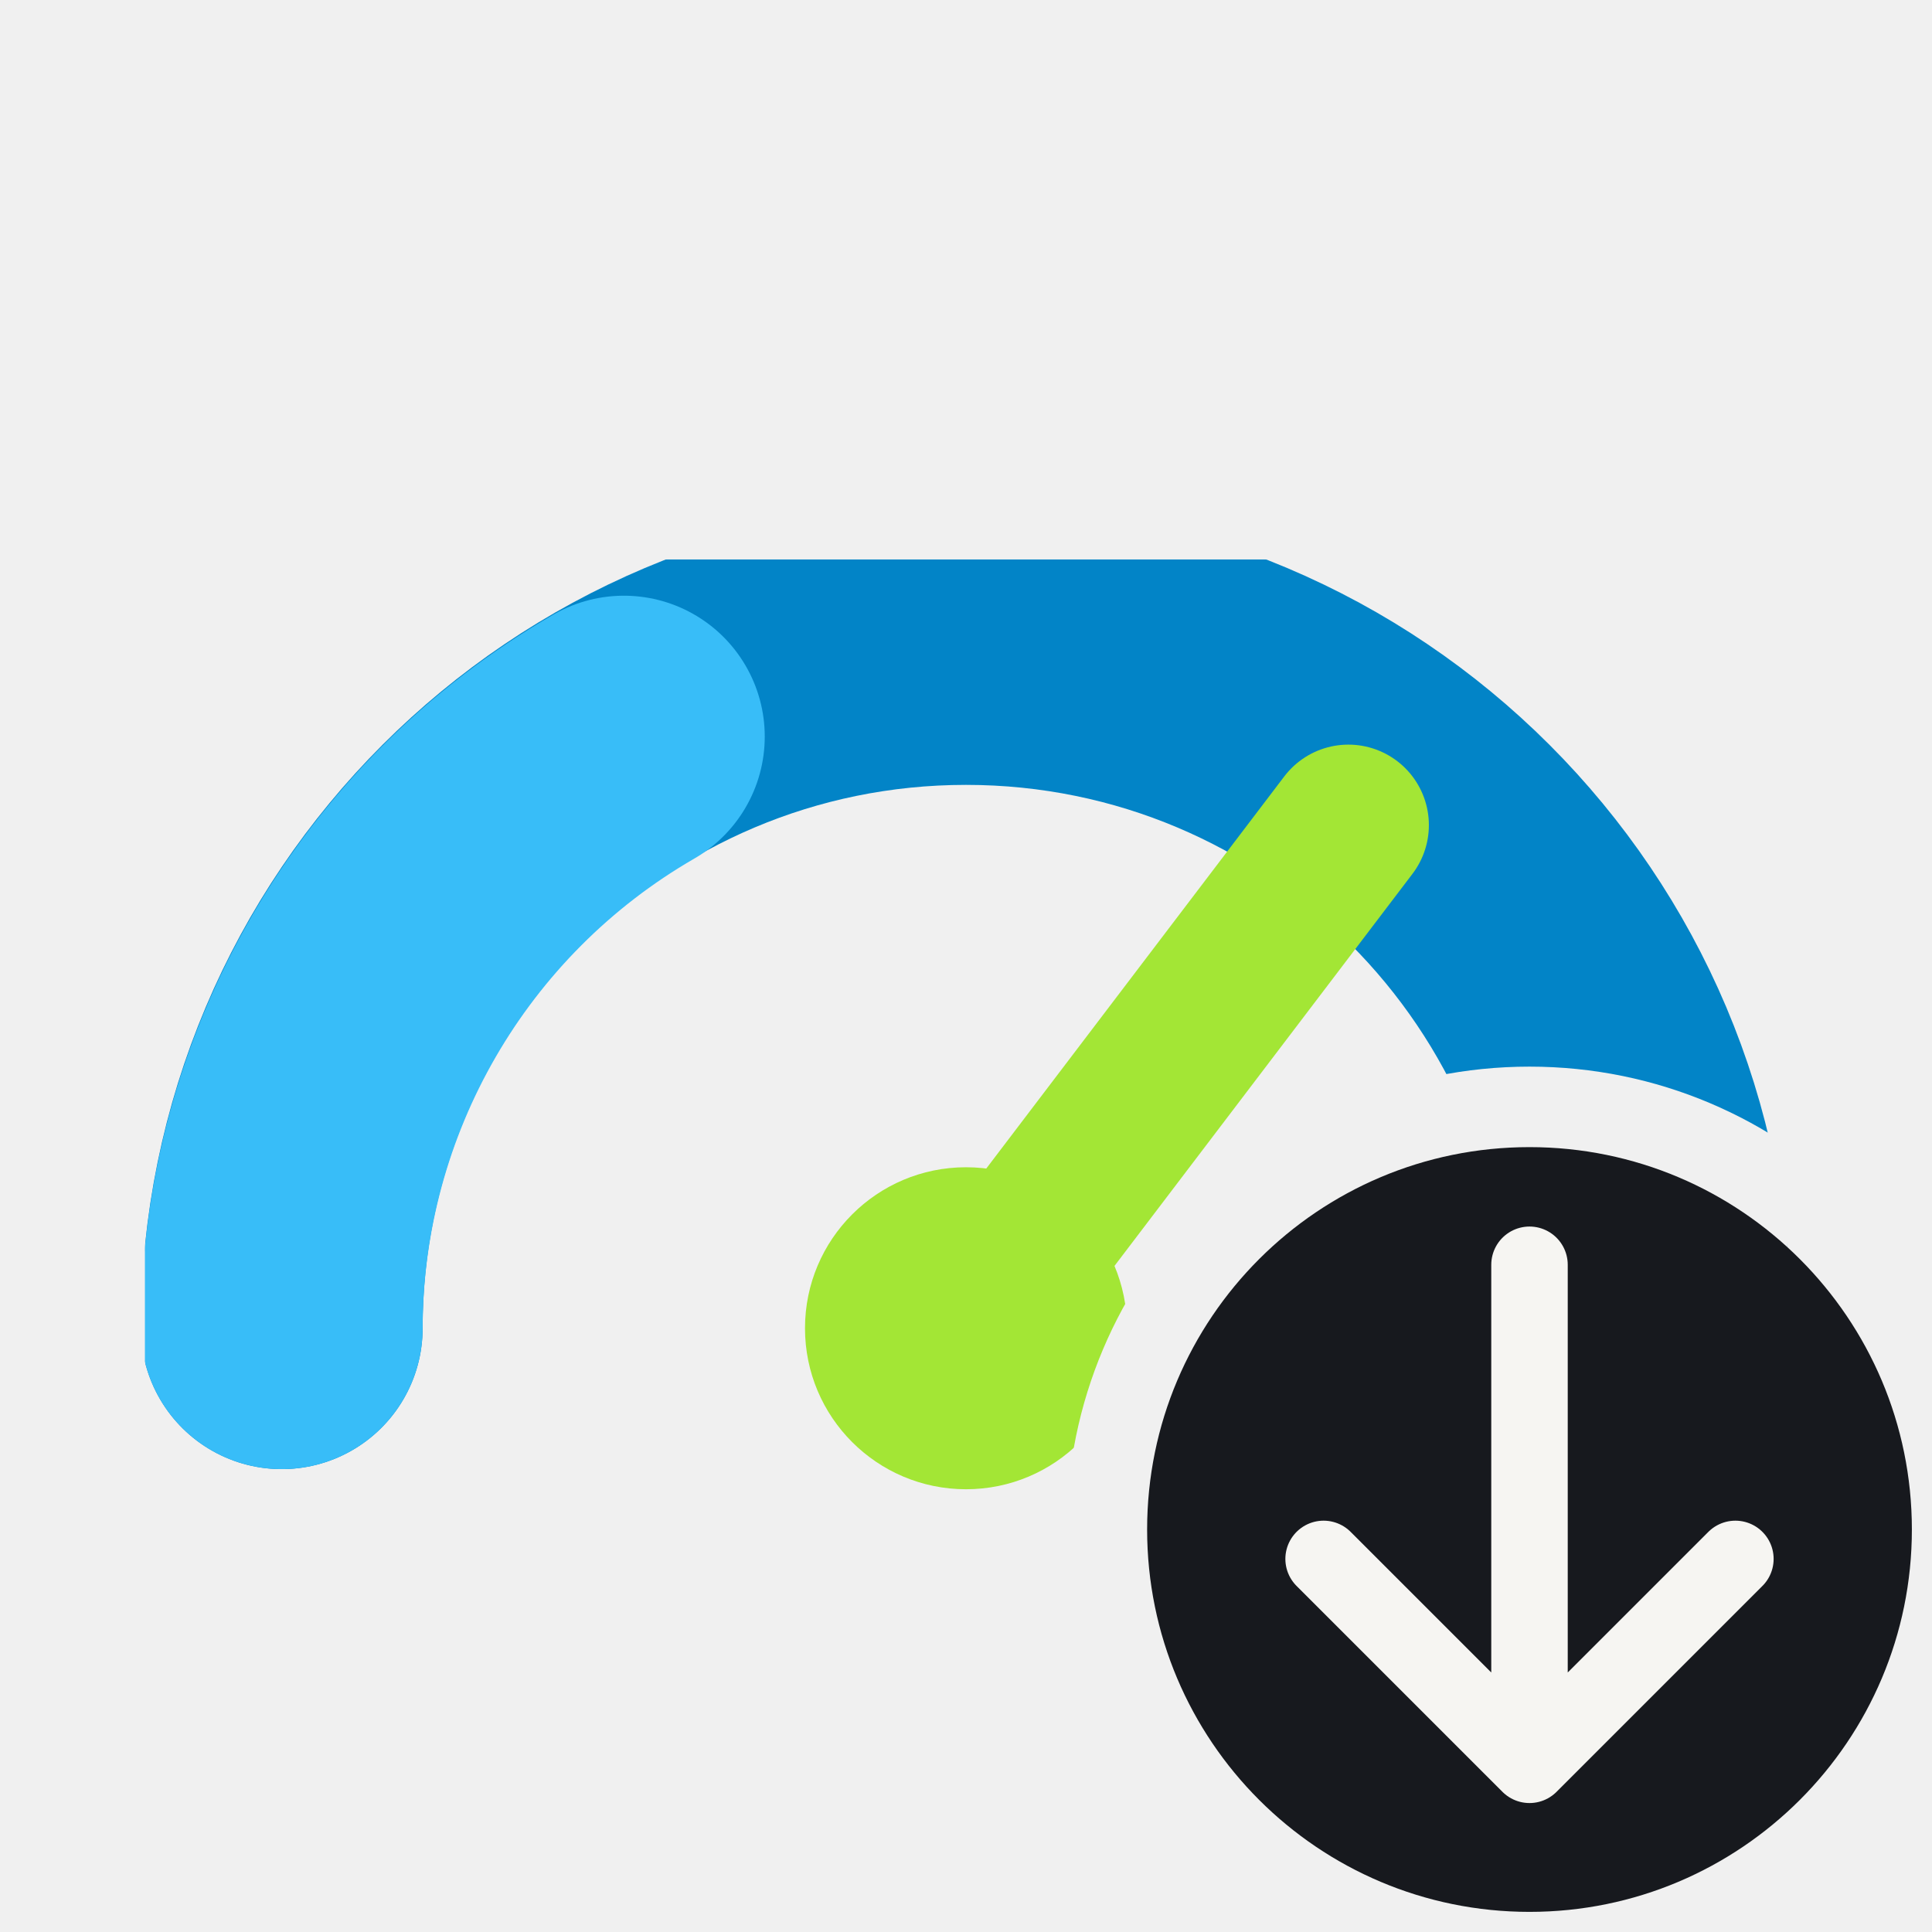
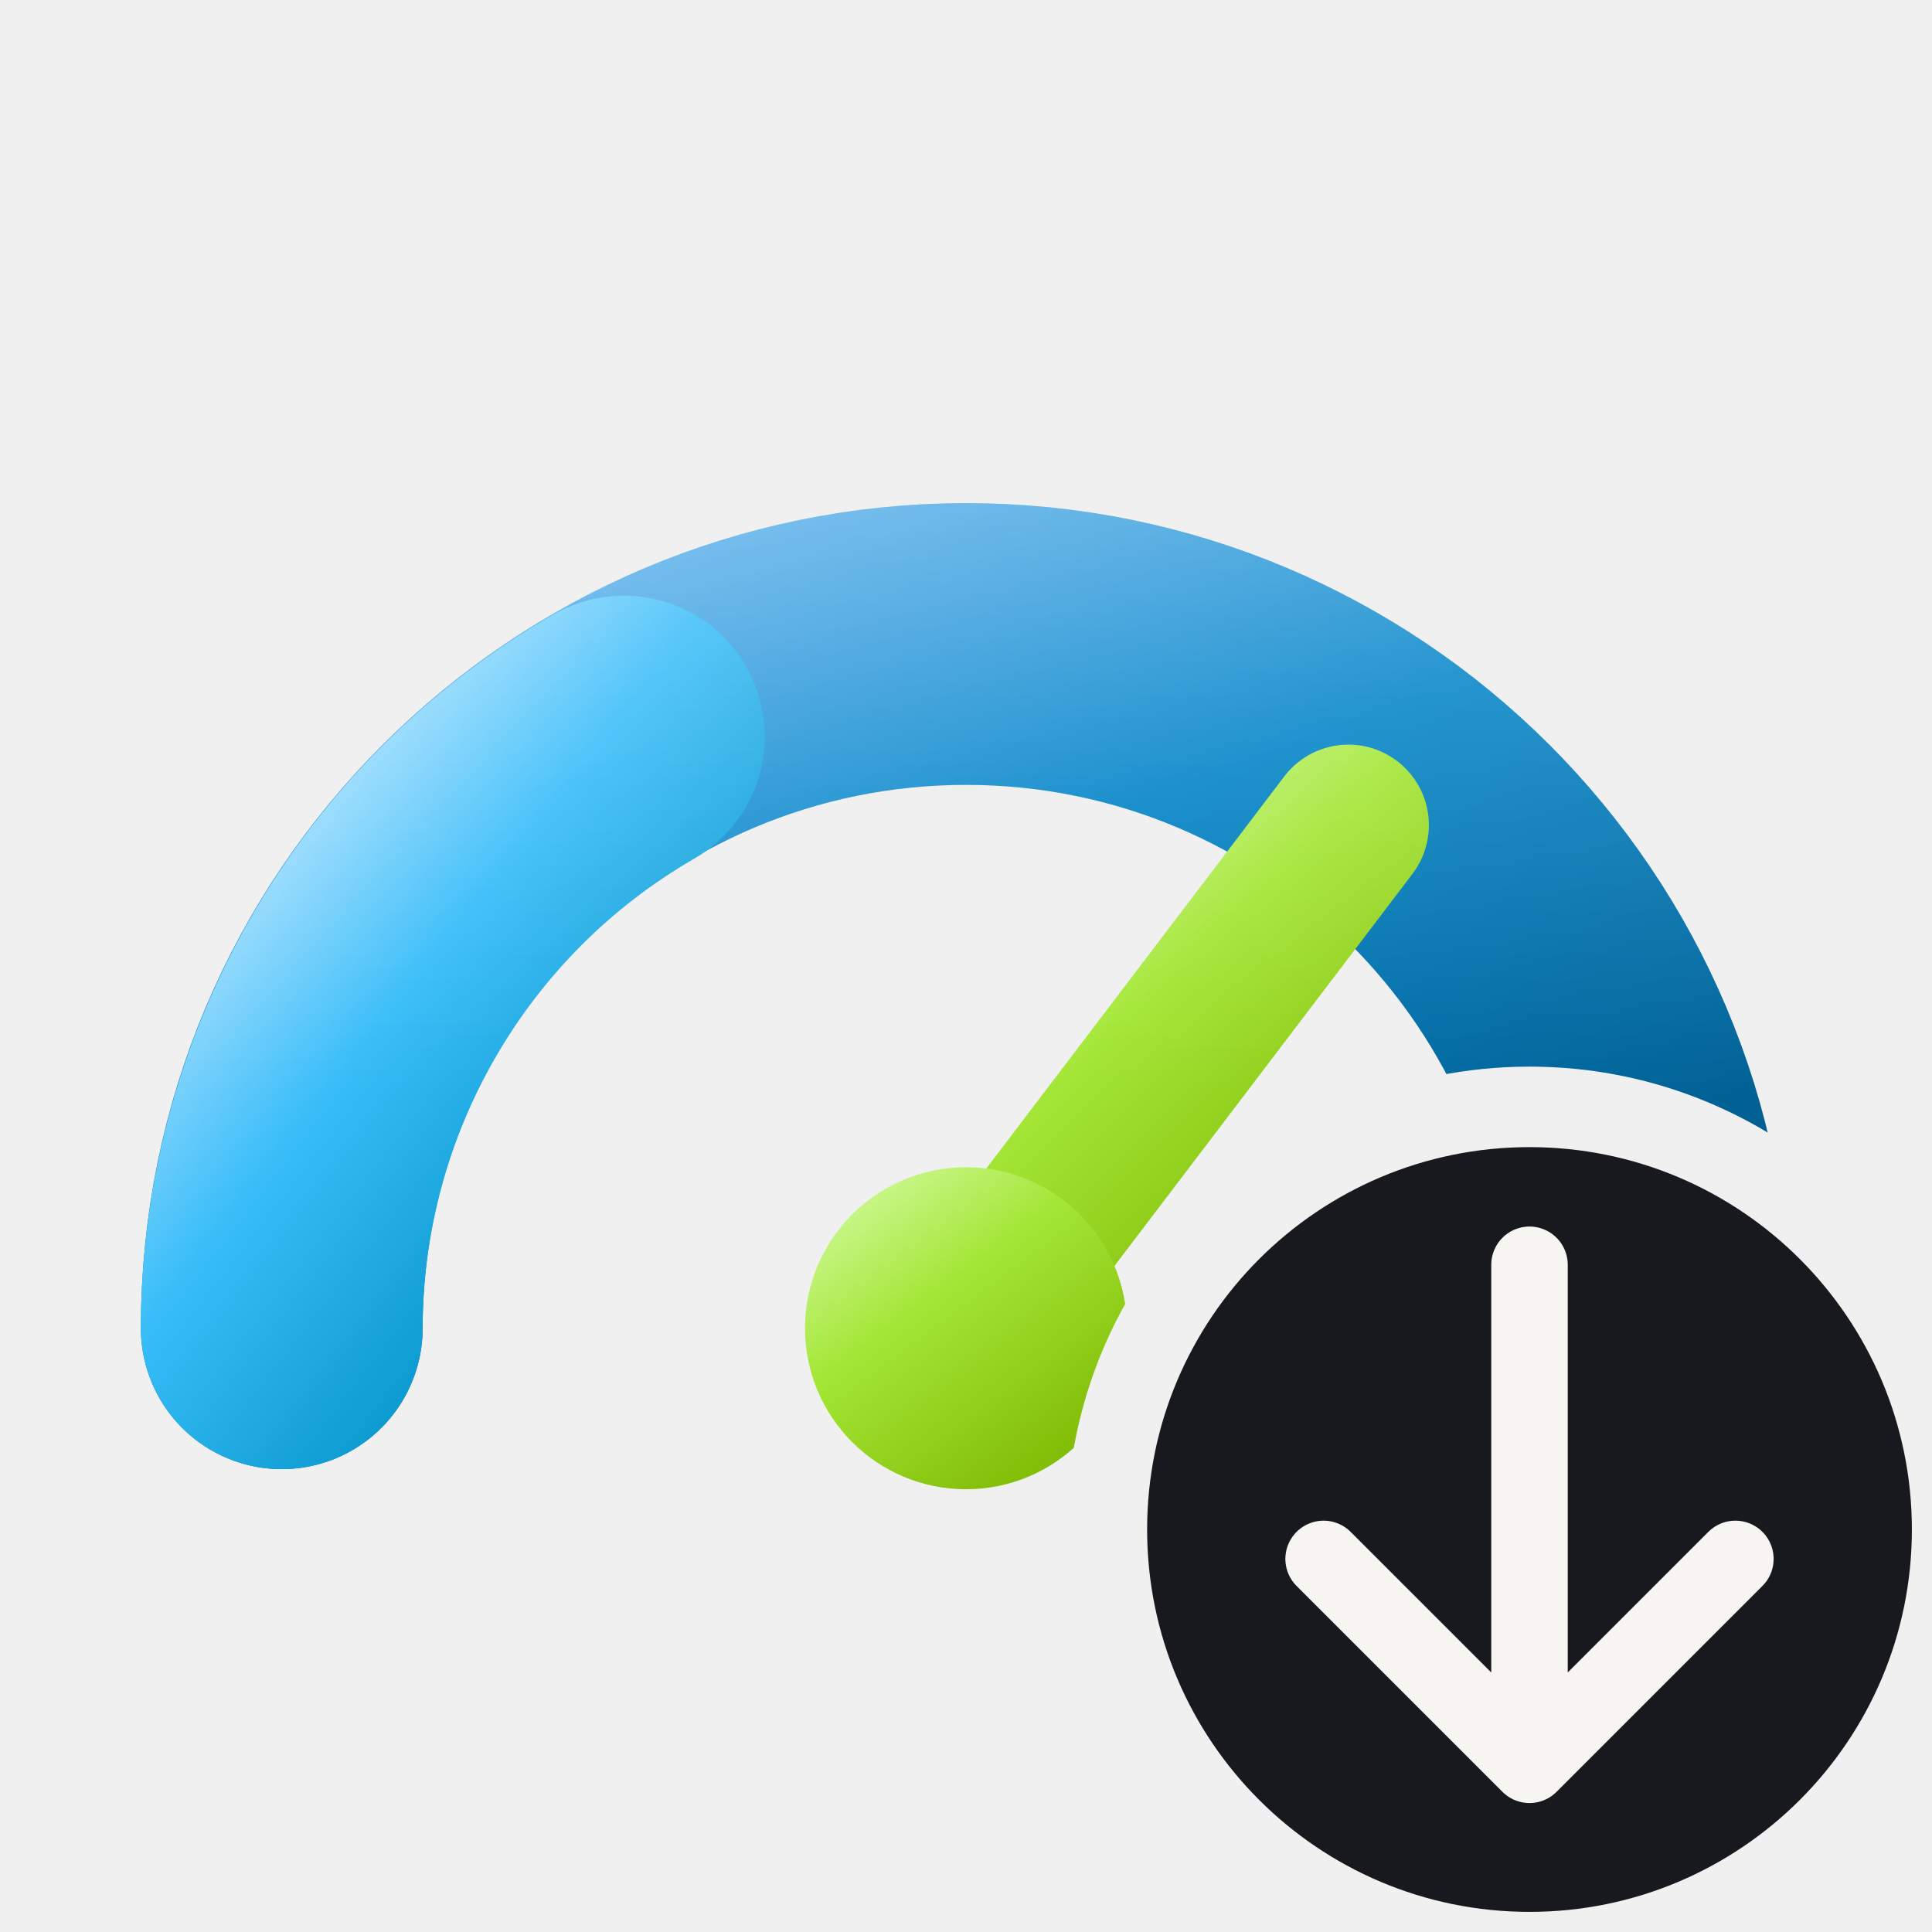
<svg xmlns="http://www.w3.org/2000/svg" viewBox="0 0 96 96" width="96" height="96" role="img" aria-label="MemBoost setup">
  <defs>
    <mask id="m">
      <rect width="96" height="96" fill="white" />
      <circle cx="76" cy="76" r="23" fill="black" />
    </mask>
  </defs>
  <g mask="url(#m)">
-     <g fill="none" stroke-linecap="round">
-       <path d="M14 66 A34 34 0 0 1 82 66" stroke="#0284C7" stroke-width="14" />
-       <path d="M14 66 A34 34 0 0 1 31 36.6" stroke="#38BDF8" stroke-width="14" />
+     <defs>
+       <linearGradient id="rfl0" x1="0" y1="0" x2="0.75" y2="1">
+         <stop offset="0" stop-color="#60B3EE" />
+         <stop offset="0.45" stop-color="#0284C7" />
+         <stop offset="1" stop-color="#025D8E" />
+       </linearGradient>
+       <linearGradient id="rfl1" x1="0" y1="0" x2="0.75" y2="1">
+         <stop offset="0" stop-color="#BBE6FF" />
+         <stop offset="0.45" stop-color="#38BDF8" />
+         <stop offset="1" stop-color="#0293C7" />
+       </linearGradient>
+       <linearGradient id="rfl2" x1="0" y1="0" x2="0.75" y2="1">
+         <stop offset="0" stop-color="#DAFEB2" />
+         <stop offset="0.45" stop-color="#A3E635" />
+         <stop offset="1" stop-color="#7FB903" />
+       </linearGradient>
+       <linearGradient id="rfls" gradientUnits="userSpaceOnUse" x1="0" y1="8" x2="0" y2="54">
+         <stop offset="0" stop-color="#FFFFFF" stop-opacity="0.32" />
+         <stop offset="1" stop-color="#FFFFFF" stop-opacity="0" />
+       </linearGradient>
+       <mask id="rflm" mask-type="alpha" maskUnits="userSpaceOnUse" x="0" y="0" width="96" height="96">
+         <use href="#rflb" />
+       </mask>
+     </defs>
+     <g id="rflb">
+       <g fill="none" stroke-linecap="round">
+         <path d="M14 66 A34 34 0 0 1 82 66" stroke="url(#rfl0) #0284C7" stroke-width="14" />
+         <path d="M14 66 A34 34 0 0 1 31 36.6" stroke="url(#rfl1) #38BDF8" stroke-width="14" />
+       </g>
+       <g fill="none" stroke-linecap="round">
+         <path d="M48 66 L67 41" stroke="url(#rfl2) #A3E635" stroke-width="8" />
+       </g>
+       <circle cx="48" cy="66" r="8" fill="url(#rfl2) #A3E635" />
    </g>
-     <g fill="none" stroke-linecap="round">
-       <path d="M48 66 L67 41" stroke="#A3E635" stroke-width="8" />
-     </g>
-     <circle cx="48" cy="66" r="8" fill="#A3E635" />
+     <rect width="96" height="96" fill="url(#rfls)" mask="url(#rflm)" />
  </g>
  <circle cx="76" cy="76" r="19" fill="#17191E" />
  <g transform="translate(76 76) scale(1.46154)">
    <path d="M0 -9 V7 M-7 1 L0 8 L7 1" fill="none" stroke="#F6F5F2" stroke-width="2.6" stroke-linecap="round" stroke-linejoin="round" />
  </g>
</svg>
